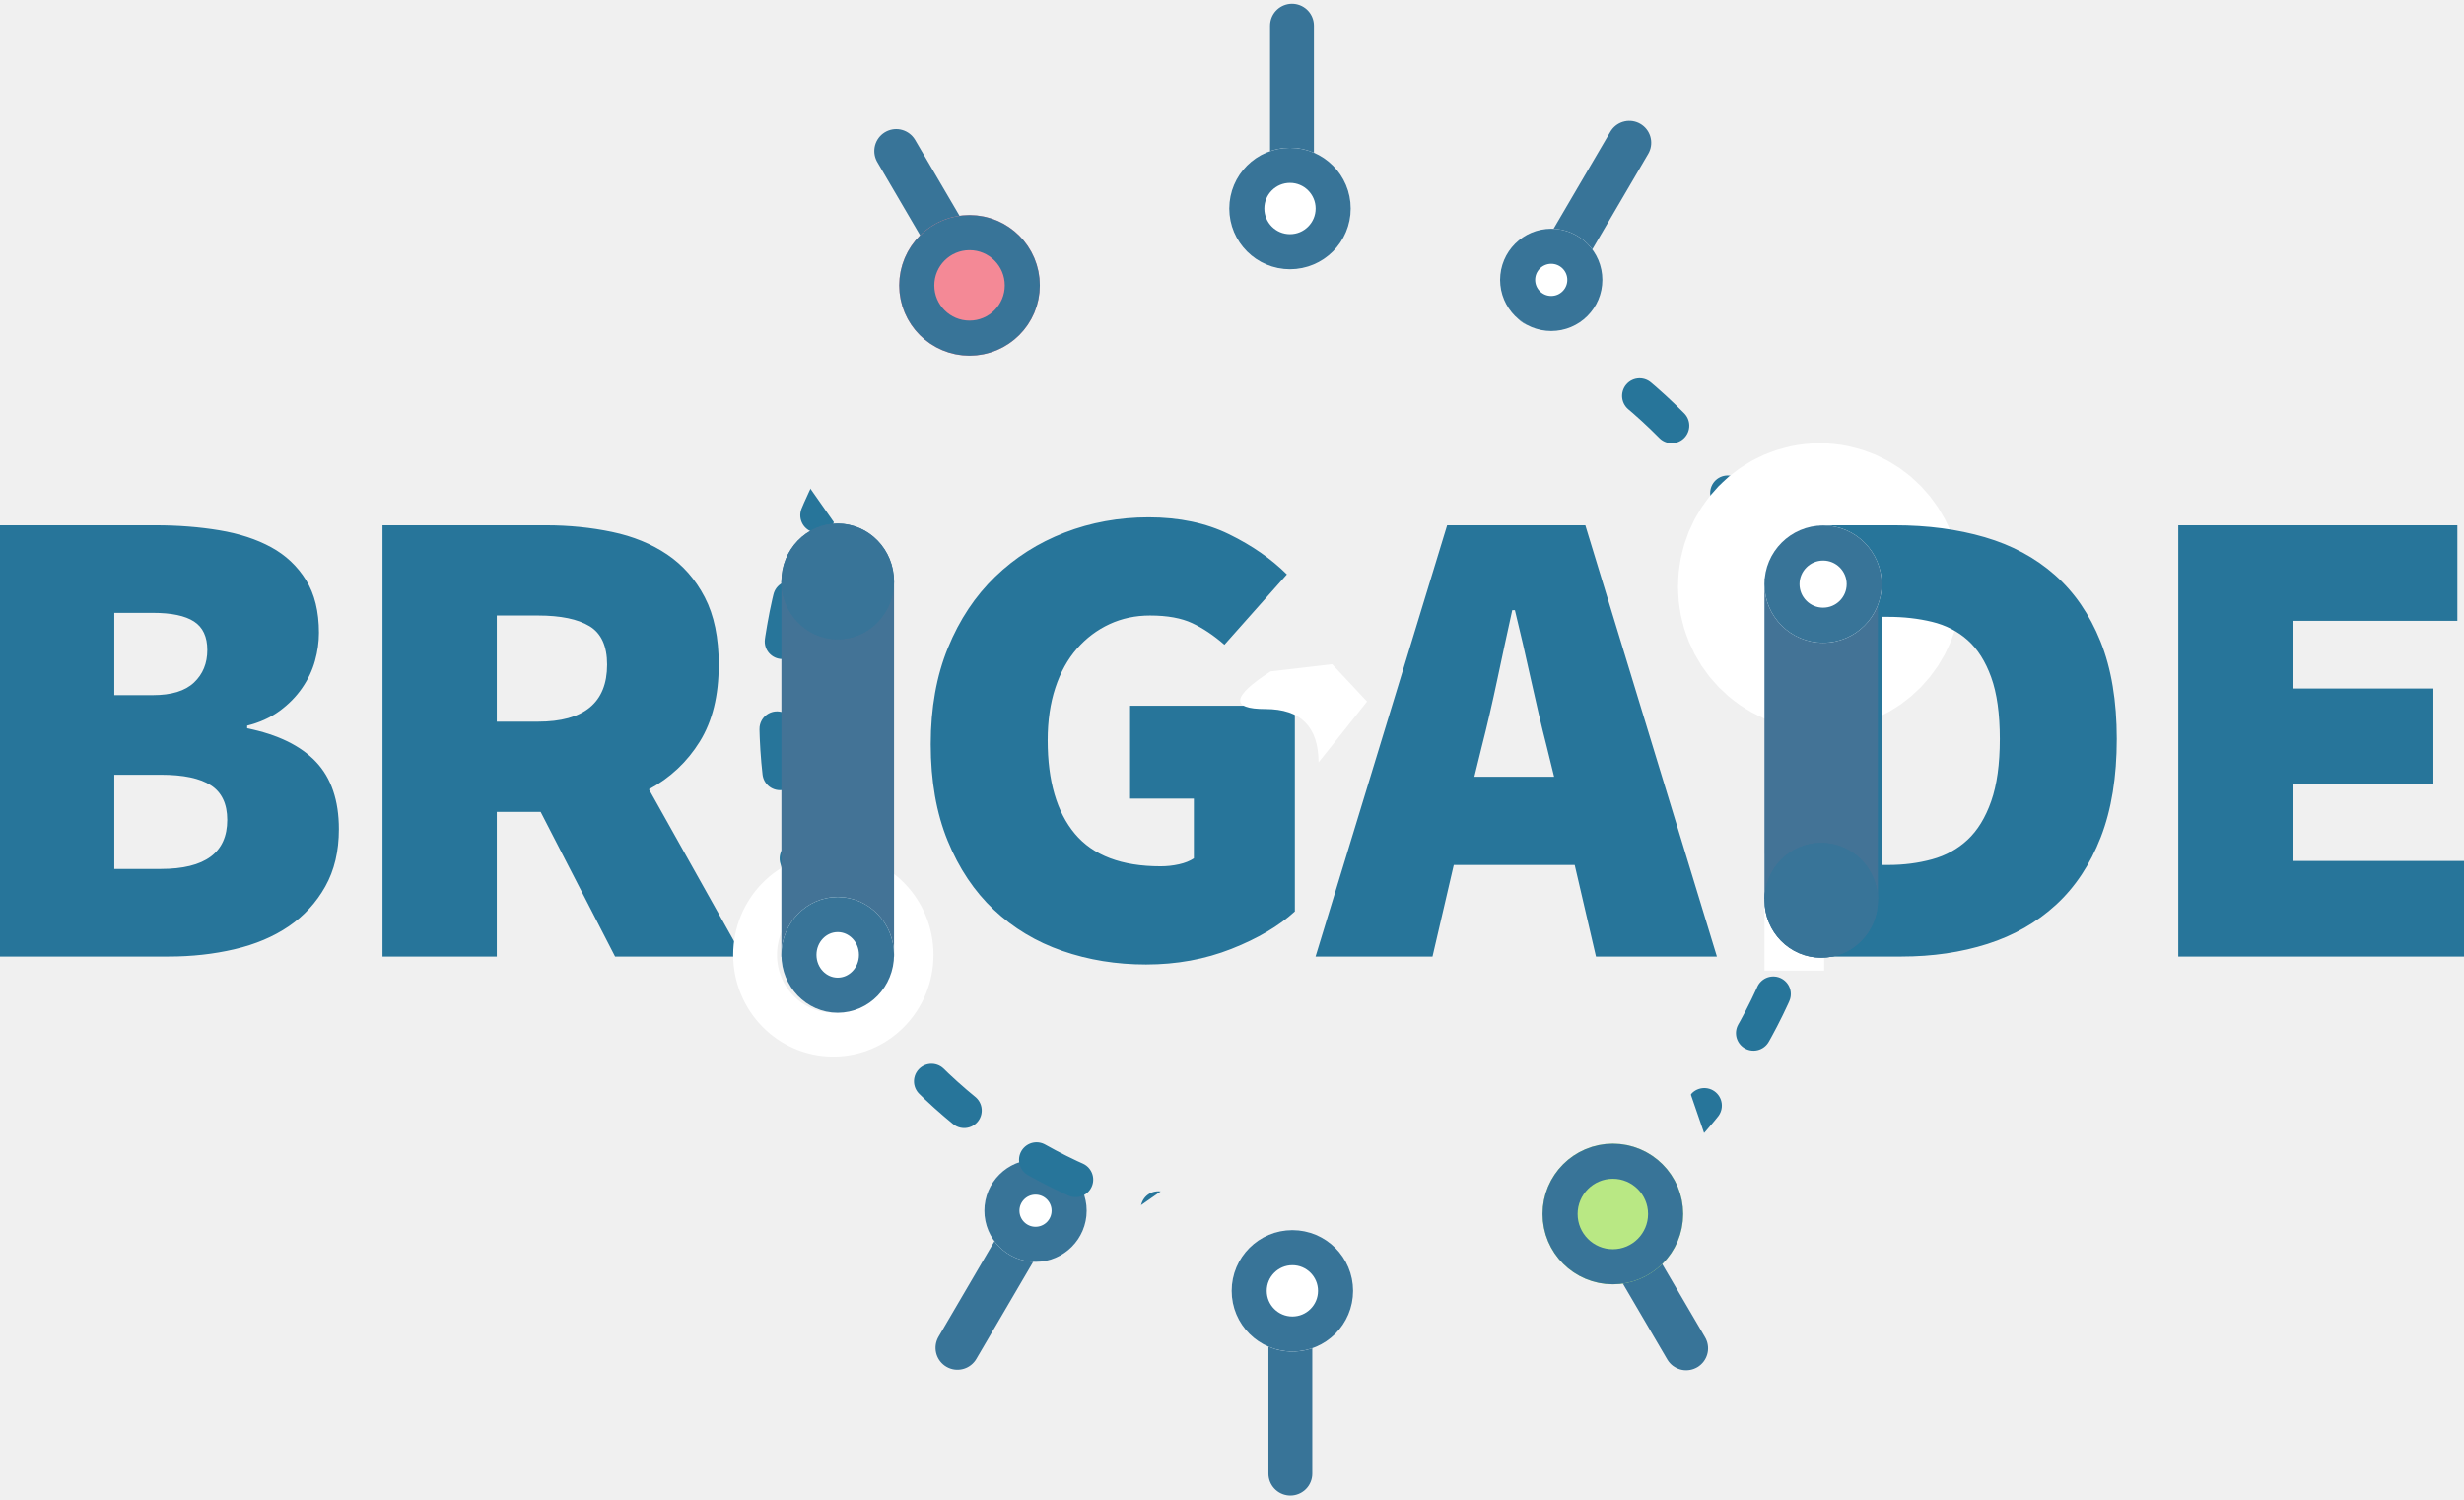
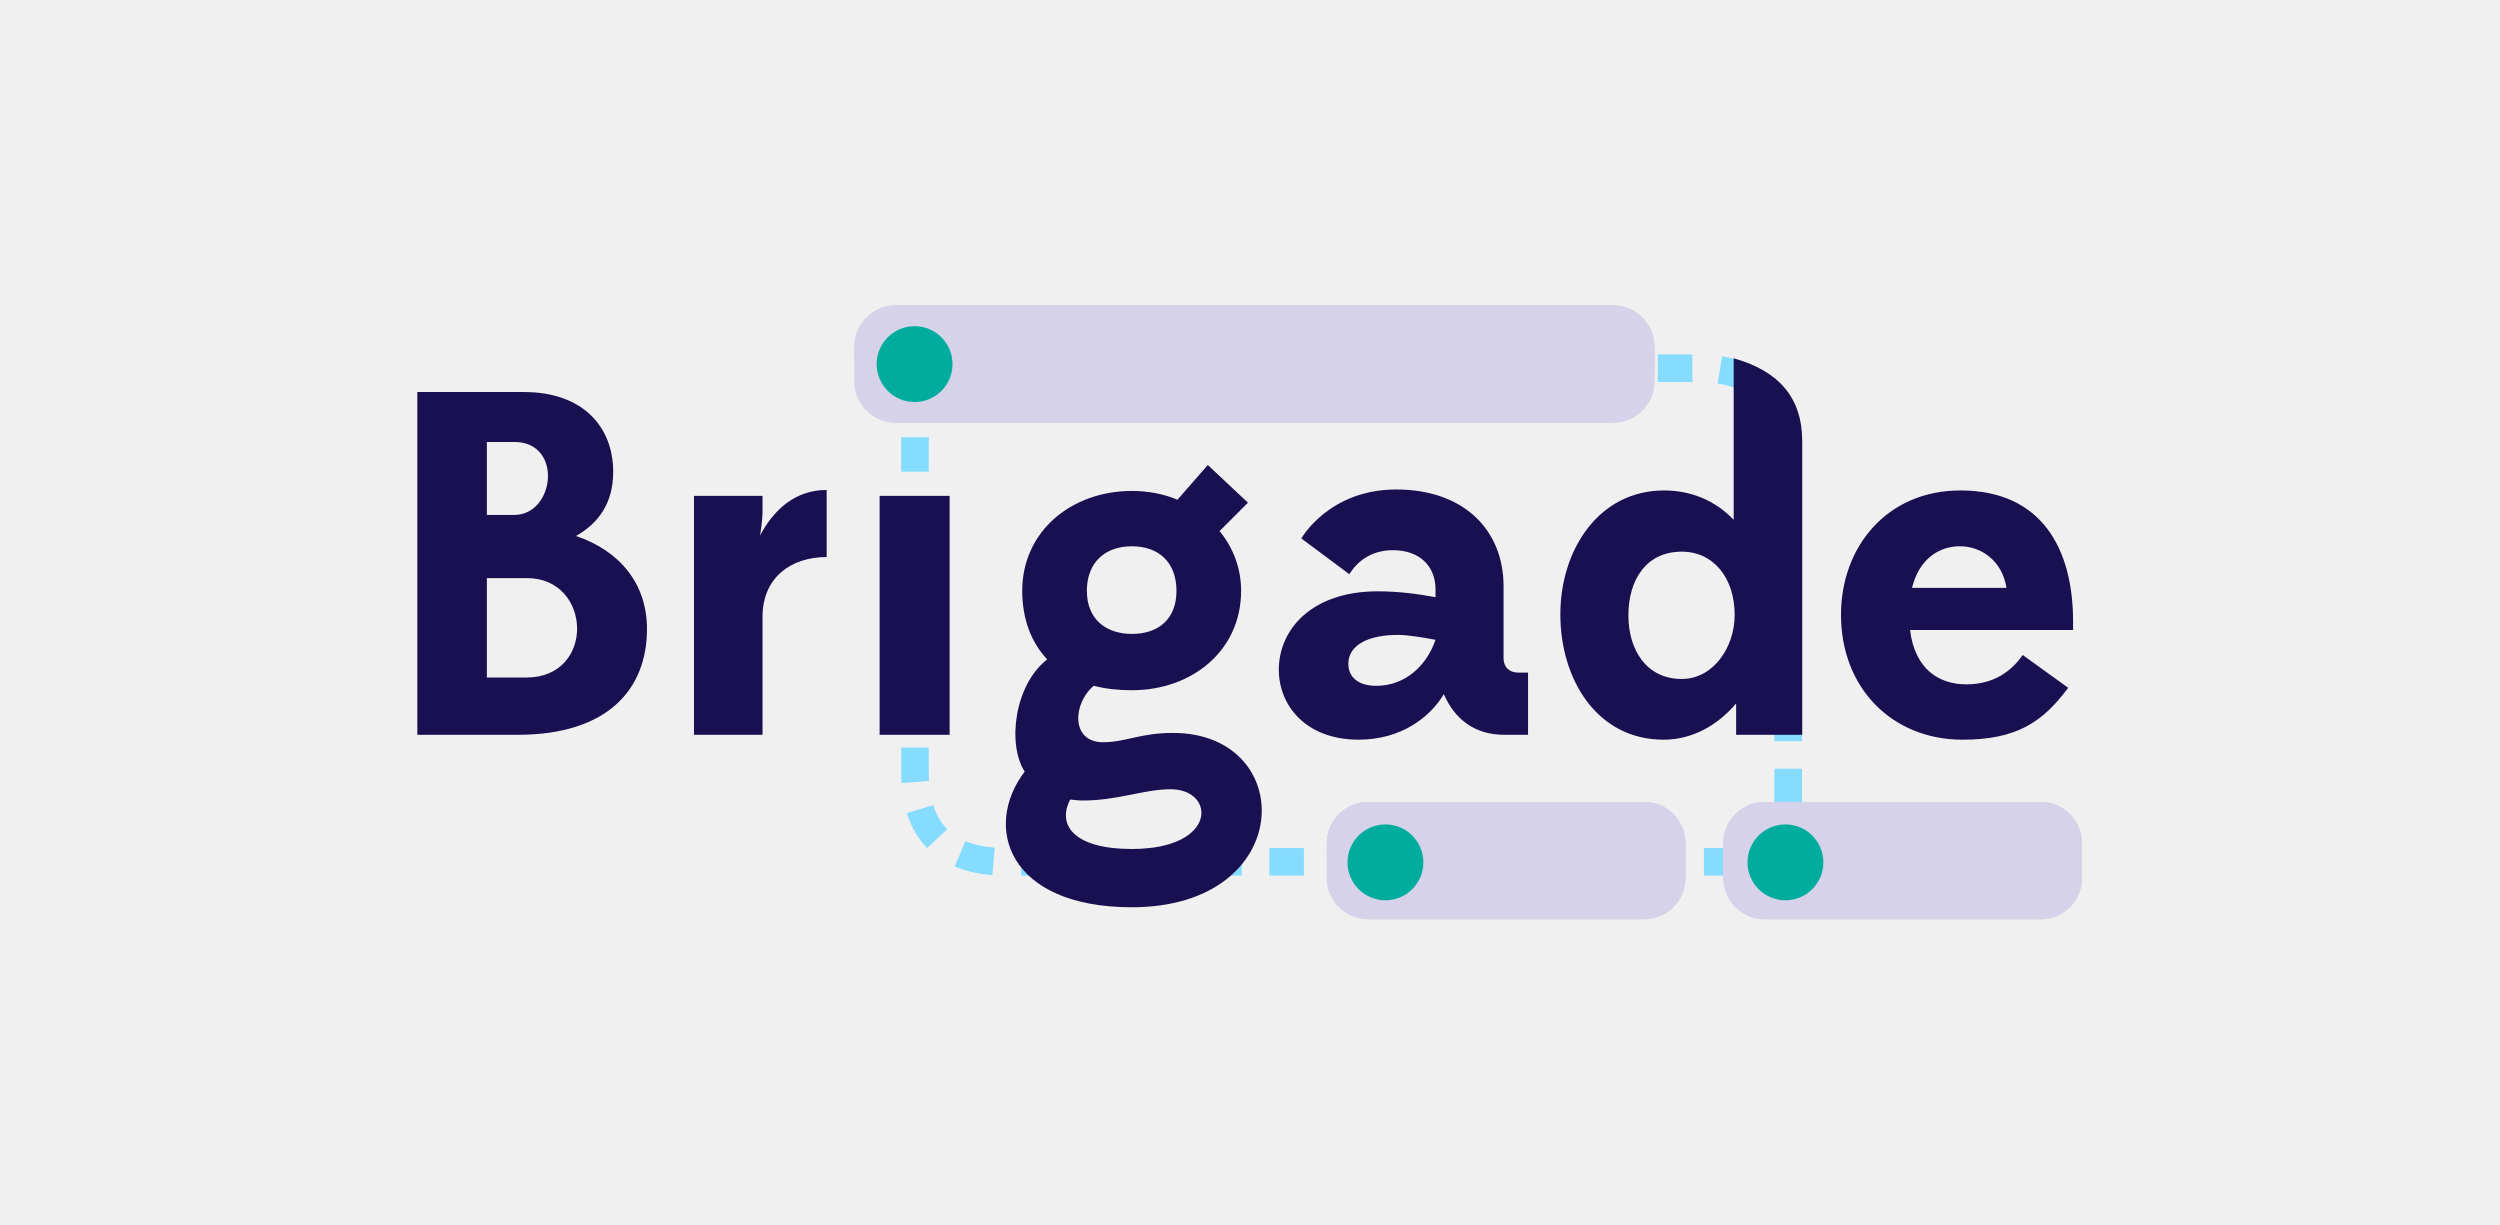
- <svg xmlns="http://www.w3.org/2000/svg" xmlns:xlink="http://www.w3.org/1999/xlink" width="562px" height="342px" viewBox="0 0 562 342" version="1.1">
+ <svg xmlns="http://www.w3.org/2000/svg" xmlns:xlink="http://www.w3.org/1999/xlink" width="725px" height="355px" viewBox="0 0 725 355" version="1.1">
  <defs>
-     <rect id="path-1" x="4.801" y="32.903" width="219.672" height="65.557" />
-     <circle id="path-3" cx="22.186" cy="16.16" r="11.666" />
-     <circle id="path-4" cx="80.772" cy="34.438" r="13.849" />
-     <circle id="path-5" cx="153.865" cy="16.905" r="16.033" />
-     <rect id="path-6" x="4.801" y="32.903" width="219.672" height="65.557" />
-     <circle id="path-8" cx="22.186" cy="18.16" r="11.666" />
-     <circle id="path-9" cx="81.772" cy="34.438" r="13.849" />
-     <circle id="path-10" cx="154.865" cy="16.905" r="16.033" />
-     <ellipse id="path-11" cx="14.069" cy="13.195" rx="12.844" ry="13.195" />
-     <ellipse id="path-12" cx="14.069" cy="98.381" rx="12.844" ry="13.195" />
-     <circle id="path-13" cx="13.375" cy="13.881" r="13.375" />
-     <ellipse id="path-14" cx="12.936" cy="85.999" rx="12.936" ry="13.1" />
+     <linearGradient x1="50%" y1="100%" x2="50%" y2="3.061617e-15%" id="linearGradient-1">
+       <stop stop-color="#E8E9F1" offset="0%" />
+       <stop stop-color="#CBCFDE" offset="100%" />
+     </linearGradient>
+     <rect id="path-2" x="247.778" y="88.579" width="232" height="34" rx="12" />
+     <rect id="path-3" x="384.778" y="232.579" width="104" height="34" rx="12" />
+     <rect id="path-4" x="499.778" y="232.579" width="104" height="34" rx="12" />
+     <path d="M503.024,103.997 C516.102,107.674 522.641,115.63 522.641,127.865 C522.641,128.128 522.643,128.383 522.648,128.631 L522.648,213.089 L503.478,213.089 L503.478,204.001 C497.94,210.533 490.556,214.509 482.462,214.509 C463.008,214.509 452.5,196.901 452.5,178.157 C452.5,159.697 463.434,142.231 482.604,142.231 C490.272,142.231 497.372,145.071 502.768,150.751 L502.768,103.963 L503.024,103.997 Z M487.716,196.901 C496.804,196.901 503.052,187.813 503.052,178.299 C503.052,167.649 496.946,159.981 487.716,159.981 C477.35,159.981 472.238,168.217 472.238,178.441 C472.238,188.523 477.492,196.901 487.716,196.901 Z" id="path-5" />
  </defs>
-   <g id="Page-1" stroke="none" stroke-width="1" fill="none" fill-rule="evenodd">
-     <g id="6" transform="translate(-2551, -3130)">
-       <g id="final-final" transform="translate(2551, 3109)">
-         <g id="bottom-nodes" transform="translate(143, 226)">
-           <g id="dotted-arc" transform="translate(115.4949, 66.05026) scale(1, -1) translate(-115.4949, -66.05026) translate(0.494933, 0.550257)">
-             <mask id="mask-2" fill="white">
-               <use xlink:href="#path-1" />
-             </mask>
-             <g id="Rectangle-4" transform="translate(114.6372, 65.68166) rotate(-18) translate(-114.6372, -65.68166) " />
-             <circle stroke="#27759A" stroke-width="8" stroke-linecap="round" stroke-linejoin="round" stroke-dasharray="10,20" mask="url(#mask-2)" transform="translate(155.0414, 157.7584) rotate(-251) translate(-155.0414, -157.7584) " cx="155.041" cy="157.758" r="116.272" />
-           </g>
-           <g id="Group-7" transform="translate(71, 55)">
-             <path d="M28.1,12.051 L2.215,45.985" id="Path-4" stroke="#387498" stroke-width="10" stroke-linecap="round" transform="translate(15.15751, 29.0184) rotate(-7) translate(-15.15751, -29.0184) " />
-             <path d="M149.03,10.717 L170.586,47.552" id="Path-4" stroke="#387498" stroke-width="10" stroke-linecap="round" />
-             <path d="M80.314,33.463 L80.314,76.145" id="Path-5" stroke="#387498" stroke-width="10" stroke-linecap="round" />
-             <g id="Oval-5">
-               <use fill="#FFFFFF" fill-rule="evenodd" xlink:href="#path-3" />
-               <circle stroke="#387498" stroke-width="8" cx="22.186" cy="16.16" r="7.666" />
-             </g>
-             <g id="Oval-5">
-               <use fill="#FFFFFF" fill-rule="evenodd" xlink:href="#path-4" />
-               <circle stroke="#387498" stroke-width="8" cx="80.772" cy="34.438" r="9.849" />
-             </g>
-             <g id="Oval-5">
-               <use fill="#B9E884" fill-rule="evenodd" xlink:href="#path-5" />
-               <circle stroke="#387498" stroke-width="8" cx="153.865" cy="16.905" r="12.033" />
-             </g>
-           </g>
-         </g>
-         <g id="bottom-nodes" transform="translate(322, 79) scale(-1, -1) translate(-322, -79) translate(198, 0)">
-           <g id="dotted-arc" transform="translate(115.4949, 66.05026) scale(1, -1) translate(-115.4949, -66.05026) translate(0.494933, 0.550257)">
-             <mask id="mask-7" fill="white">
-               <use xlink:href="#path-6" />
-             </mask>
-             <g id="Rectangle-4" transform="translate(114.6372, 65.68166) rotate(-18) translate(-114.6372, -65.68166) " />
-             <circle stroke="#27759A" stroke-width="8" stroke-linecap="round" stroke-linejoin="round" stroke-dasharray="10,20" mask="url(#mask-7)" transform="translate(152.0414, 157.7584) rotate(-235) translate(-152.0414, -157.7584) " cx="152.041" cy="157.758" r="116.272" />
-           </g>
-           <g id="Group-7" transform="translate(70, 55)">
-             <path d="M28.1,14.051 L2.215,47.985" id="Path-4" stroke="#387498" stroke-width="10" stroke-linecap="round" transform="translate(15.15751, 31.0184) rotate(-7) translate(-15.15751, -31.0184) " />
-             <path d="M150.03,10.717 L171.586,47.552" id="Path-4" stroke="#387498" stroke-width="10" stroke-linecap="round" />
-             <path d="M81.314,33.463 L81.314,76.145" id="Path-5" stroke="#387498" stroke-width="10" stroke-linecap="round" />
-             <g id="Oval-5">
-               <use fill="#FFFFFF" fill-rule="evenodd" xlink:href="#path-8" />
-               <circle stroke="#387498" stroke-width="8" cx="22.186" cy="18.16" r="7.666" />
-             </g>
-             <g id="Oval-5">
-               <use fill="#FFFFFF" fill-rule="evenodd" xlink:href="#path-9" />
-               <circle stroke="#387498" stroke-width="8" cx="81.772" cy="34.438" r="9.849" />
-             </g>
-             <g id="Oval-5">
-               <use fill="#F48996" fill-rule="evenodd" xlink:href="#path-10" />
-               <circle stroke="#387498" stroke-width="8" cx="154.865" cy="16.905" r="12.033" />
-             </g>
-           </g>
-         </g>
-         <g id="BRIGADE-TEXT" transform="translate(0, 134)">
-           <ellipse id="white-fill" stroke="#FFFFFF" stroke-width="39" fill="#27759A" cx="415.069" cy="20.805" rx="12.844" ry="13.195" />
-           <path d="M0,6.816 L35.464,6.816 C40.617,6.816 45.467,7.194 50.014,7.951 C54.561,8.708 58.501,9.994 61.836,11.81 C65.17,13.626 67.822,16.123 69.792,19.301 C71.763,22.479 72.748,26.49 72.748,31.332 C72.748,33.451 72.445,35.595 71.838,37.764 C71.232,39.933 70.247,42.001 68.883,43.969 C67.519,45.936 65.801,47.677 63.73,49.19 C61.659,50.703 59.209,51.813 56.379,52.519 L56.379,53.125 C63.351,54.537 68.58,57.085 72.066,60.767 C75.551,64.45 77.294,69.57 77.294,76.128 C77.294,81.172 76.259,85.536 74.187,89.218 C72.116,92.901 69.338,95.927 65.852,98.298 C62.366,100.669 58.249,102.409 53.5,103.519 C48.751,104.629 43.75,105.184 38.496,105.184 L0,105.184 L0,6.816 Z M34.858,45.558 C39.102,45.558 42.234,44.599 44.255,42.682 C46.276,40.766 47.286,38.294 47.286,35.267 C47.286,32.24 46.276,30.071 44.255,28.76 C42.234,27.448 39.102,26.792 34.858,26.792 L26.068,26.792 L26.068,45.558 L34.858,45.558 Z M36.677,85.208 C46.781,85.208 51.833,81.475 51.833,74.009 C51.833,70.377 50.595,67.754 48.12,66.139 C45.644,64.525 41.83,63.718 36.677,63.718 L26.068,63.718 L26.068,85.208 L36.677,85.208 Z M113.31,51.611 L122.707,51.611 C133.215,51.611 138.469,47.273 138.469,38.596 C138.469,34.359 137.13,31.433 134.452,29.819 C131.775,28.205 127.86,27.398 122.707,27.398 L113.31,27.398 L113.31,51.611 Z M140.287,105.184 L123.313,72.193 L113.31,72.193 L113.31,105.184 L87.242,105.184 L87.242,6.816 L124.525,6.816 C129.779,6.816 134.806,7.32 139.605,8.329 C144.405,9.338 148.598,11.053 152.185,13.475 C155.771,15.896 158.626,19.15 160.748,23.236 C162.869,27.322 163.93,32.442 163.93,38.596 C163.93,45.659 162.49,51.51 159.611,56.151 C156.731,60.792 152.867,64.424 148.017,67.047 L169.386,105.184 L140.287,105.184 Z M212.285,56.757 C212.285,48.484 213.599,41.144 216.226,34.737 C218.853,28.331 222.44,22.933 226.986,18.545 C231.533,14.156 236.812,10.801 242.824,8.481 C248.836,6.16 255.226,5 261.996,5 C268.968,5 275.081,6.286 280.335,8.859 C285.589,11.432 289.984,14.484 293.52,18.015 L279.274,34.056 C276.849,31.938 274.399,30.298 271.923,29.138 C269.448,27.978 266.24,27.398 262.299,27.398 C258.965,27.398 255.883,28.053 253.054,29.365 C250.225,30.677 247.75,32.543 245.628,34.964 C243.506,37.386 241.864,40.362 240.702,43.893 C239.54,47.424 238.959,51.409 238.959,55.849 C238.959,65.131 241.031,72.243 245.173,77.187 C249.316,82.131 255.833,84.602 264.724,84.602 C266.139,84.602 267.528,84.451 268.892,84.148 C270.256,83.846 271.393,83.392 272.302,82.786 L272.302,69.166 L257.752,69.166 L257.752,47.979 L295.339,47.979 L295.339,94.893 C291.701,98.223 286.877,101.073 280.865,103.444 C274.853,105.815 268.362,107 261.39,107 C254.62,107 248.255,105.966 242.294,103.898 C236.332,101.829 231.129,98.702 226.683,94.515 C222.237,90.328 218.726,85.082 216.15,78.776 C213.573,72.47 212.285,65.131 212.285,56.757 Z M354.469,64.172 L352.801,57.362 C351.589,52.62 350.376,47.475 349.164,41.926 C347.952,36.377 346.739,31.131 345.527,26.187 L344.92,26.187 C343.809,31.231 342.672,36.503 341.51,42.001 C340.348,47.5 339.161,52.62 337.949,57.362 L336.282,64.172 L354.469,64.172 Z M359.167,84.3 L331.583,84.3 L326.733,105.184 L300.059,105.184 L330.068,6.816 L361.592,6.816 L391.6,105.184 L364.017,105.184 L359.167,84.3 Z M403.081,6.816 L432.18,6.816 C439.657,6.816 446.502,7.724 452.716,9.54 C458.93,11.356 464.26,14.231 468.705,18.166 C473.151,22.101 476.612,27.145 479.087,33.3 C481.562,39.454 482.8,46.869 482.8,55.546 C482.8,64.223 481.588,71.688 479.163,77.944 C476.738,84.199 473.328,89.344 468.933,93.38 C464.537,97.415 459.334,100.392 453.322,102.309 C447.31,104.226 440.768,105.184 433.695,105.184 L403.081,105.184 L403.081,6.816 Z M430.664,84.3 C434.201,84.3 437.535,83.871 440.667,83.013 C443.799,82.156 446.502,80.668 448.775,78.549 C451.049,76.43 452.842,73.504 454.156,69.772 C455.469,66.039 456.126,61.297 456.126,55.546 C456.126,49.795 455.469,45.104 454.156,41.472 C452.842,37.84 451.049,35.015 448.775,32.997 C446.502,30.979 443.799,29.592 440.667,28.835 C437.535,28.079 434.201,27.7 430.664,27.7 L429.149,27.7 L429.149,84.3 L430.664,84.3 Z M496.83,6.816 L560.484,6.816 L560.484,28.608 L522.898,28.608 L522.898,44.045 L555.028,44.045 L555.028,65.837 L522.898,65.837 L522.898,83.392 L562,83.392 L562,105.184 L496.83,105.184 L496.83,6.816 Z" id="BIRDAGE" fill="#27759A" />
-           <g id="fills" transform="translate(172, 38)" fill="#FFFFFF">
-             <path d="M128.742,22.906 C128.731,14.786 124.696,10.727 116.637,10.727 C108.579,10.727 108.962,7.865 117.787,2.143 L131.838,0.499 L139.806,9.014 L128.742,22.906 Z" id="Path-14" />
-           </g>
-           <g id="i" transform="translate(190.5, 62) scale(1, -1) translate(-190.5, -62) translate(177, 6)">
-             <ellipse id="fill-white" stroke="#FFFFFF" stroke-width="10" cx="13.069" cy="13.195" rx="17.844" ry="18.195" />
-             <rect id="Rectangle-8" fill="#437396" x="1.225" y="12.732" width="25.688" height="85.649" />
-             <g id="Oval-5">
-               <use fill="#FFFFFF" fill-rule="evenodd" xlink:href="#path-11" />
-               <ellipse stroke="#387498" stroke-width="8" cx="14.069" cy="13.195" rx="8.844" ry="9.195" />
-             </g>
-             <g id="Oval-5">
-               <use fill="#387498" fill-rule="evenodd" xlink:href="#path-12" />
-               <ellipse stroke="#387498" stroke-width="8" cx="14.069" cy="98.381" rx="8.844" ry="9.195" />
-             </g>
-           </g>
-           <g id="d" transform="translate(402, 0)">
-             <rect id="Rectangle-2" fill="#FFFFFF" x="0" y="0" width="13.06" height="36.771" />
-             <rect id="Rectangle-2" fill="#FFFFFF" x="0.447" y="81.736" width="13.617" height="26.659" />
-             <g id="Group-5" transform="translate(0.446688, 6.354298)">
-               <rect id="Rectangle-8" fill="#437396" transform="translate(12.93588, 49.15886) scale(1, -1) translate(-12.93588, -49.15886) " x="0" y="12.594" width="25.872" height="73.129" />
-               <g id="Oval-5" transform="translate(13.375, 13.88065) scale(1, -1) translate(-13.375, -13.88065) ">
-                 <use fill="#FFFFFF" fill-rule="evenodd" xlink:href="#path-13" />
-                 <circle stroke="#387498" stroke-width="8" cx="13.375" cy="13.881" r="9.375" />
-               </g>
-               <g id="Oval-5" transform="translate(12.93588, 85.99936) scale(1, -1) translate(-12.93588, -85.99936) ">
-                 <use fill="#387498" fill-rule="evenodd" xlink:href="#path-14" />
-                 <ellipse stroke="#387498" stroke-width="8" cx="12.936" cy="85.999" rx="8.936" ry="9.1" />
-               </g>
-             </g>
-           </g>
-         </g>
+   <g id="horizontal-color" stroke="none" stroke-width="1" fill="none" fill-rule="evenodd">
+     <g id="Group">
+       <path d="M265.336,108.785 L265.338,223.394 C265.225,241.087 274.072,249.934 291.877,249.934 C309.682,249.934 383.311,249.934 512.764,249.934" id="Path-11" stroke="#86DCFF" stroke-width="8" stroke-dasharray="10,8" fill-rule="nonzero" />
+       <path d="M464.793,106.785 L464.793,224.394 C464.68,242.087 473.531,250.934 491.343,250.934 C509.155,250.934 518.231,250.934 518.57,250.934" id="Path-11" stroke="#86DCFF" stroke-width="8" stroke-dasharray="10,8" fill-rule="nonzero" transform="translate(491.681, 178.8591) scale(-1, -1) translate(-491.681, -178.8591) " />
+       <g id="Rectangle" fill-rule="nonzero">
+         <use fill="url(#linearGradient-1)" xlink:href="#path-2" />
+         <use fill-opacity="0.75" fill="#CECBDE" xlink:href="#path-2" />
+         <use fill="#D6D2EA" xlink:href="#path-2" />
      </g>
+       <g id="Rectangle" fill-rule="nonzero">
+         <use fill="url(#linearGradient-1)" xlink:href="#path-3" />
+         <use fill-opacity="0.75" fill="#CECBDE" xlink:href="#path-3" />
+         <use fill="#D6D2EA" xlink:href="#path-3" />
+       </g>
+       <g id="Rectangle" fill-rule="nonzero">
+         <use fill="url(#linearGradient-1)" xlink:href="#path-4" />
+         <use fill-opacity="0.75" fill="#CECBDE" xlink:href="#path-4" />
+         <use fill="#D6D2EA" xlink:href="#path-4" />
+       </g>
+       <circle id="Oval" fill="#00AD9D" fill-rule="nonzero" cx="265.232" cy="105.589" r="11" />
+       <circle id="Oval" fill="#00AD9D" fill-rule="nonzero" cx="401.778" cy="250.082" r="11" />
+       <circle id="Oval" fill="#00AD9D" fill-rule="nonzero" cx="517.778" cy="250.082" r="11" />
+       <path d="M150.137,213.089 L121.027,213.089 L121.027,113.689 L151.983,113.689 C169.023,113.689 177.827,123.771 177.827,136.835 C177.827,145.923 173.567,151.745 167.035,155.437 C179.673,159.697 187.625,169.211 187.625,182.417 C187.625,199.741 176.407,213.089 150.137,213.089 Z M141.191,196.475 L152.693,196.475 C172.715,196.475 171.721,167.649 152.835,167.649 L141.191,167.649 L141.191,196.475 Z M141.191,149.331 L149.143,149.331 C160.929,149.331 163.343,128.173 149.143,128.173 L141.191,128.173 L141.191,149.331 Z M221.133,178.867 L221.133,213.089 L201.253,213.089 L201.253,143.793 L221.133,143.793 L221.133,148.479 C221.133,150.041 220.849,152.597 220.423,155.295 C224.399,147.769 230.647,142.089 239.735,142.089 L239.735,161.543 C229.369,161.543 221.133,167.507 221.133,178.867 Z M275.395,213.089 L255.089,213.089 L255.089,143.793 L275.395,143.793 L275.395,213.089 Z M328.255,142.373 C332.941,142.373 337.485,143.225 341.461,144.929 L350.265,134.847 L361.909,145.781 L353.673,154.017 C357.649,158.845 359.921,164.809 359.921,171.341 C359.921,188.665 345.721,200.167 328.255,200.167 C324.137,200.167 320.587,199.741 317.179,198.889 C311.073,204.001 310.505,215.249 319.877,215.249 C326.409,215.249 330.669,212.551 340.183,212.551 C376.393,212.551 376.109,263.103 328.255,263.103 C292.329,263.103 284.945,239.815 297.157,223.769 C292.045,215.817 294.175,198.605 303.689,191.221 C299.003,186.251 296.447,179.435 296.447,171.341 C296.447,154.017 310.789,142.373 328.255,142.373 Z M315.191,171.341 C315.191,179.577 320.729,183.837 328.255,183.837 C336.065,183.837 341.177,179.435 341.177,171.341 C341.177,163.105 336.065,158.419 328.255,158.419 C320.303,158.419 315.191,163.247 315.191,171.341 Z M314.055,232.147 C312.777,232.147 311.499,232.005 310.363,231.863 C306.529,239.105 311.215,246.205 328.255,246.205 C353.247,246.205 352.537,228.881 339.473,228.881 C331.805,228.881 324.137,232.147 314.055,232.147 Z M443.135,213.089 L436.177,213.089 C427.657,213.089 421.835,208.545 418.711,201.303 C414.735,207.977 406.357,214.509 394.003,214.509 C378.667,214.509 370.857,204.569 370.857,194.203 C370.857,182.701 380.229,171.483 399.541,171.483 C405.363,171.483 411.043,172.193 416.297,173.187 L416.297,170.915 C416.297,164.099 411.611,159.555 403.943,159.555 C398.547,159.555 394.145,161.969 391.305,166.513 L377.389,156.147 C377.389,156.147 385.341,141.947 404.937,141.947 C424.249,141.947 436.035,153.449 436.035,170.063 L436.035,190.937 C436.035,193.493 437.739,195.055 440.295,195.055 L443.135,195.055 L443.135,213.089 Z M399.115,198.889 C407.493,198.889 413.741,193.067 416.297,185.541 C412.605,184.831 408.061,184.121 405.363,184.121 C397.269,184.121 391.021,186.819 391.021,192.499 C391.021,196.333 393.861,198.889 399.115,198.889 Z M601.197,182.701 L553.911,182.701 C555.331,194.203 562.431,198.463 570.241,198.463 C577.909,198.463 583.163,194.913 586.571,189.943 L599.777,199.457 C592.393,209.397 584.867,214.509 569.105,214.509 C548.799,214.509 533.889,199.599 533.889,178.299 C533.889,158.561 547.237,142.231 568.537,142.231 C591.967,142.231 601.197,158.987 601.197,180.287 L601.197,182.701 Z M568.395,158.419 C562.005,158.419 556.467,162.395 554.479,170.489 L581.885,170.489 C580.607,162.537 574.501,158.419 568.395,158.419 Z" id="Brigade" fill="#191051" />
+       <mask id="mask-6" fill="white">
+         <use xlink:href="#path-5" />
+       </mask>
+       <use id="Combined-Shape" fill="#191051" fill-rule="nonzero" xlink:href="#path-5" />
    </g>
  </g>
</svg>
